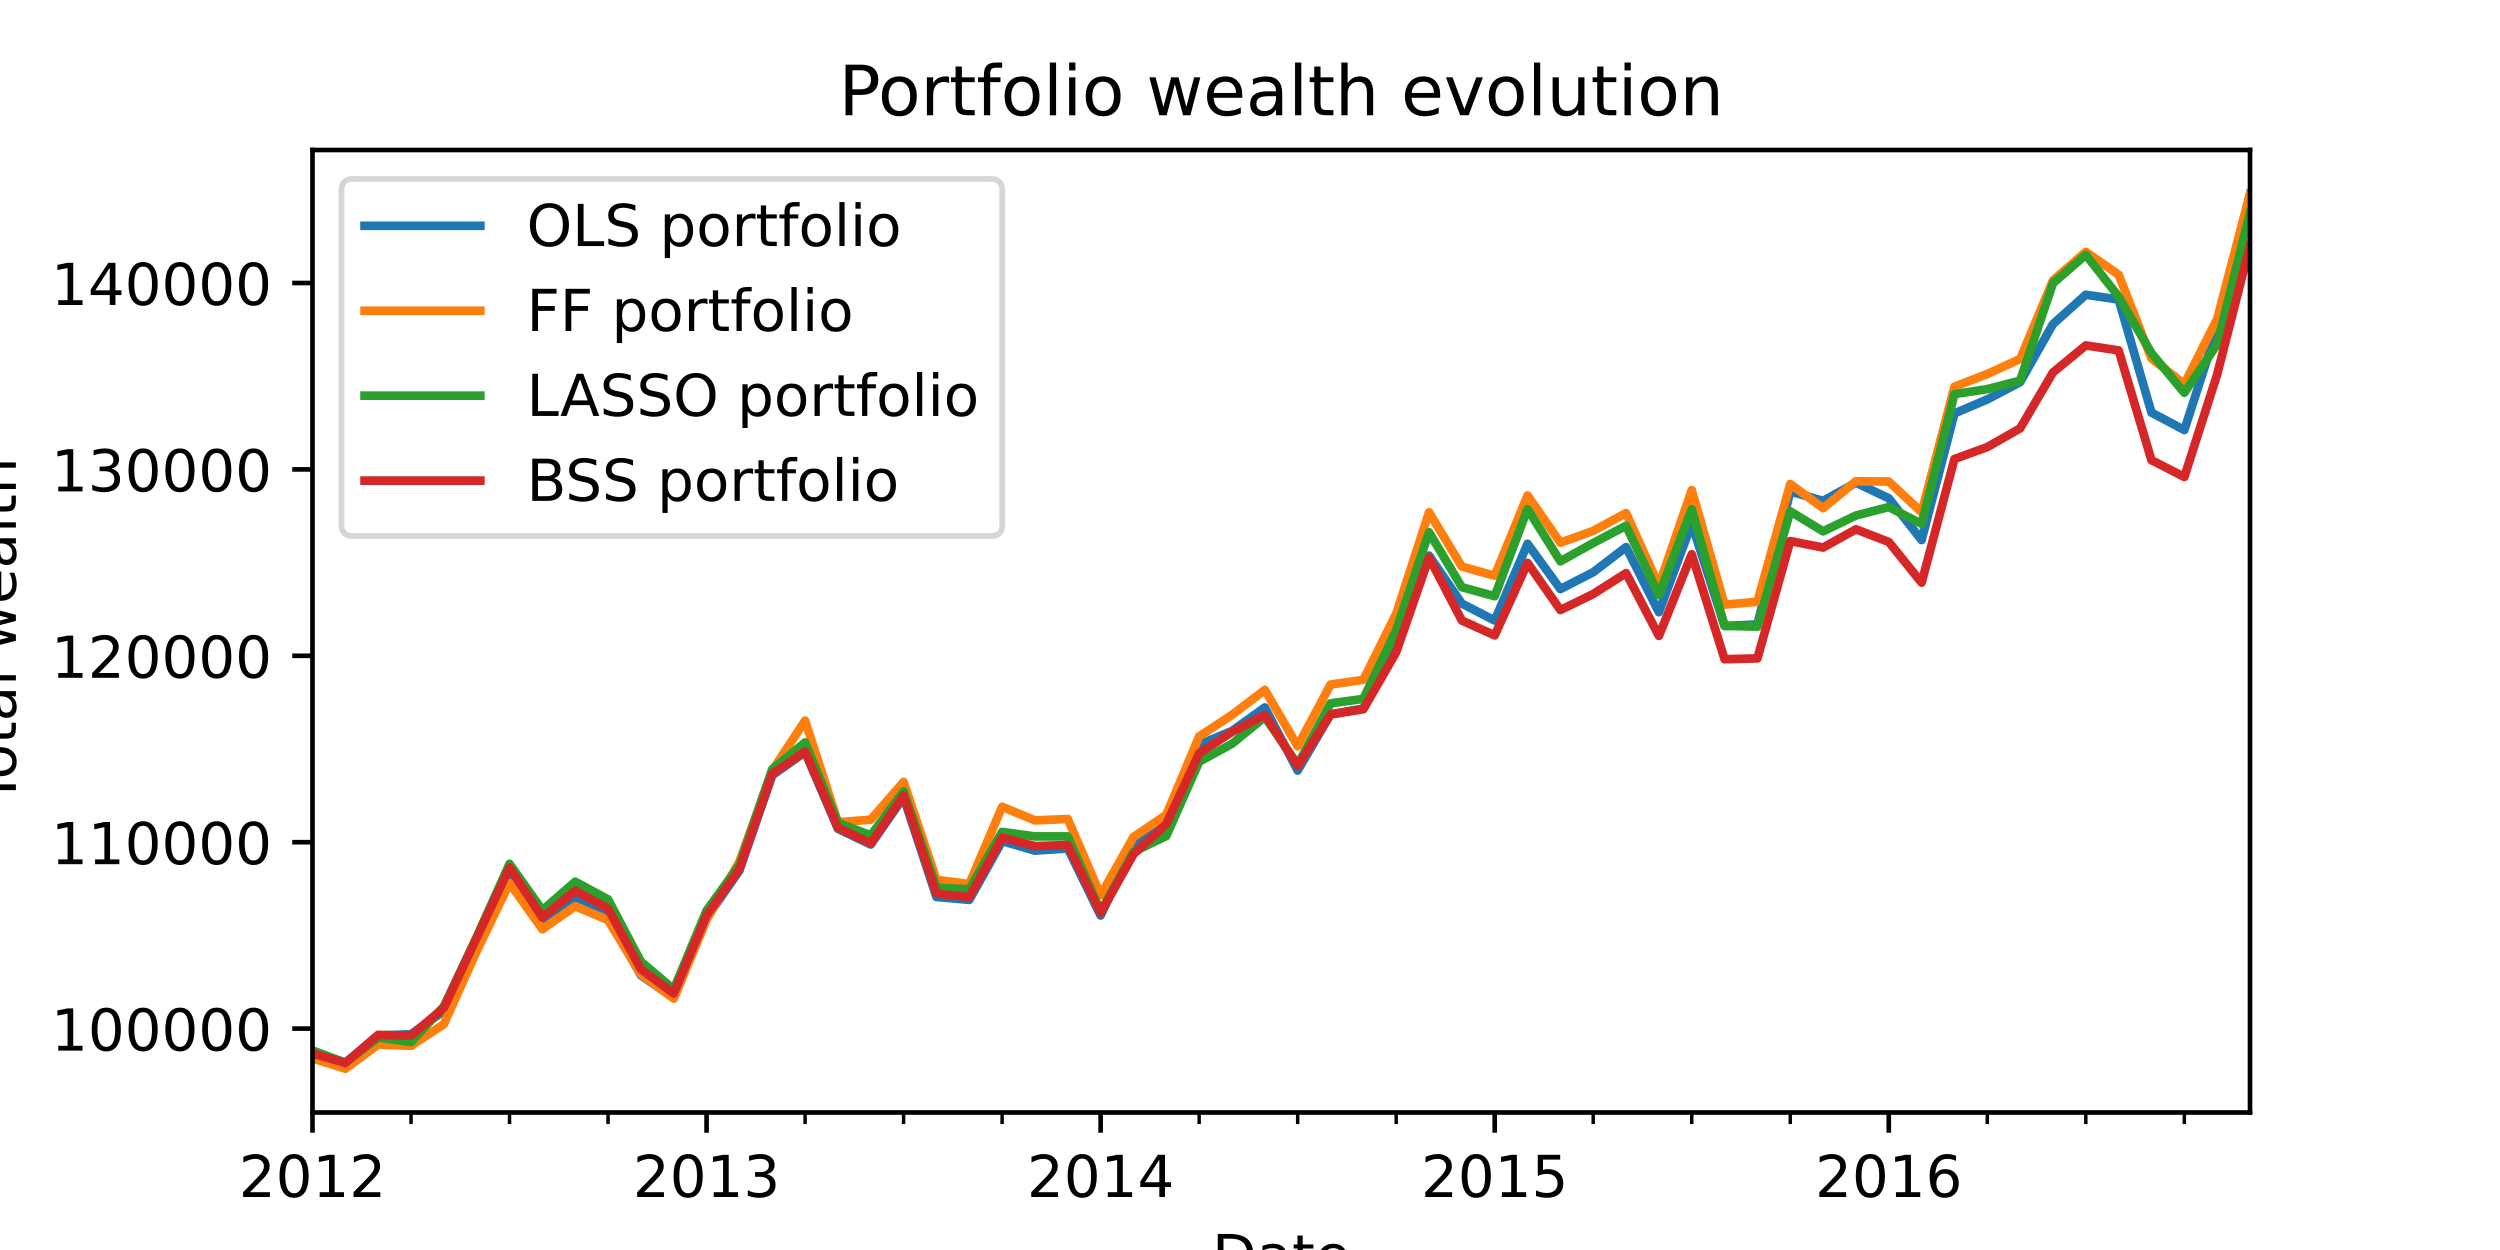
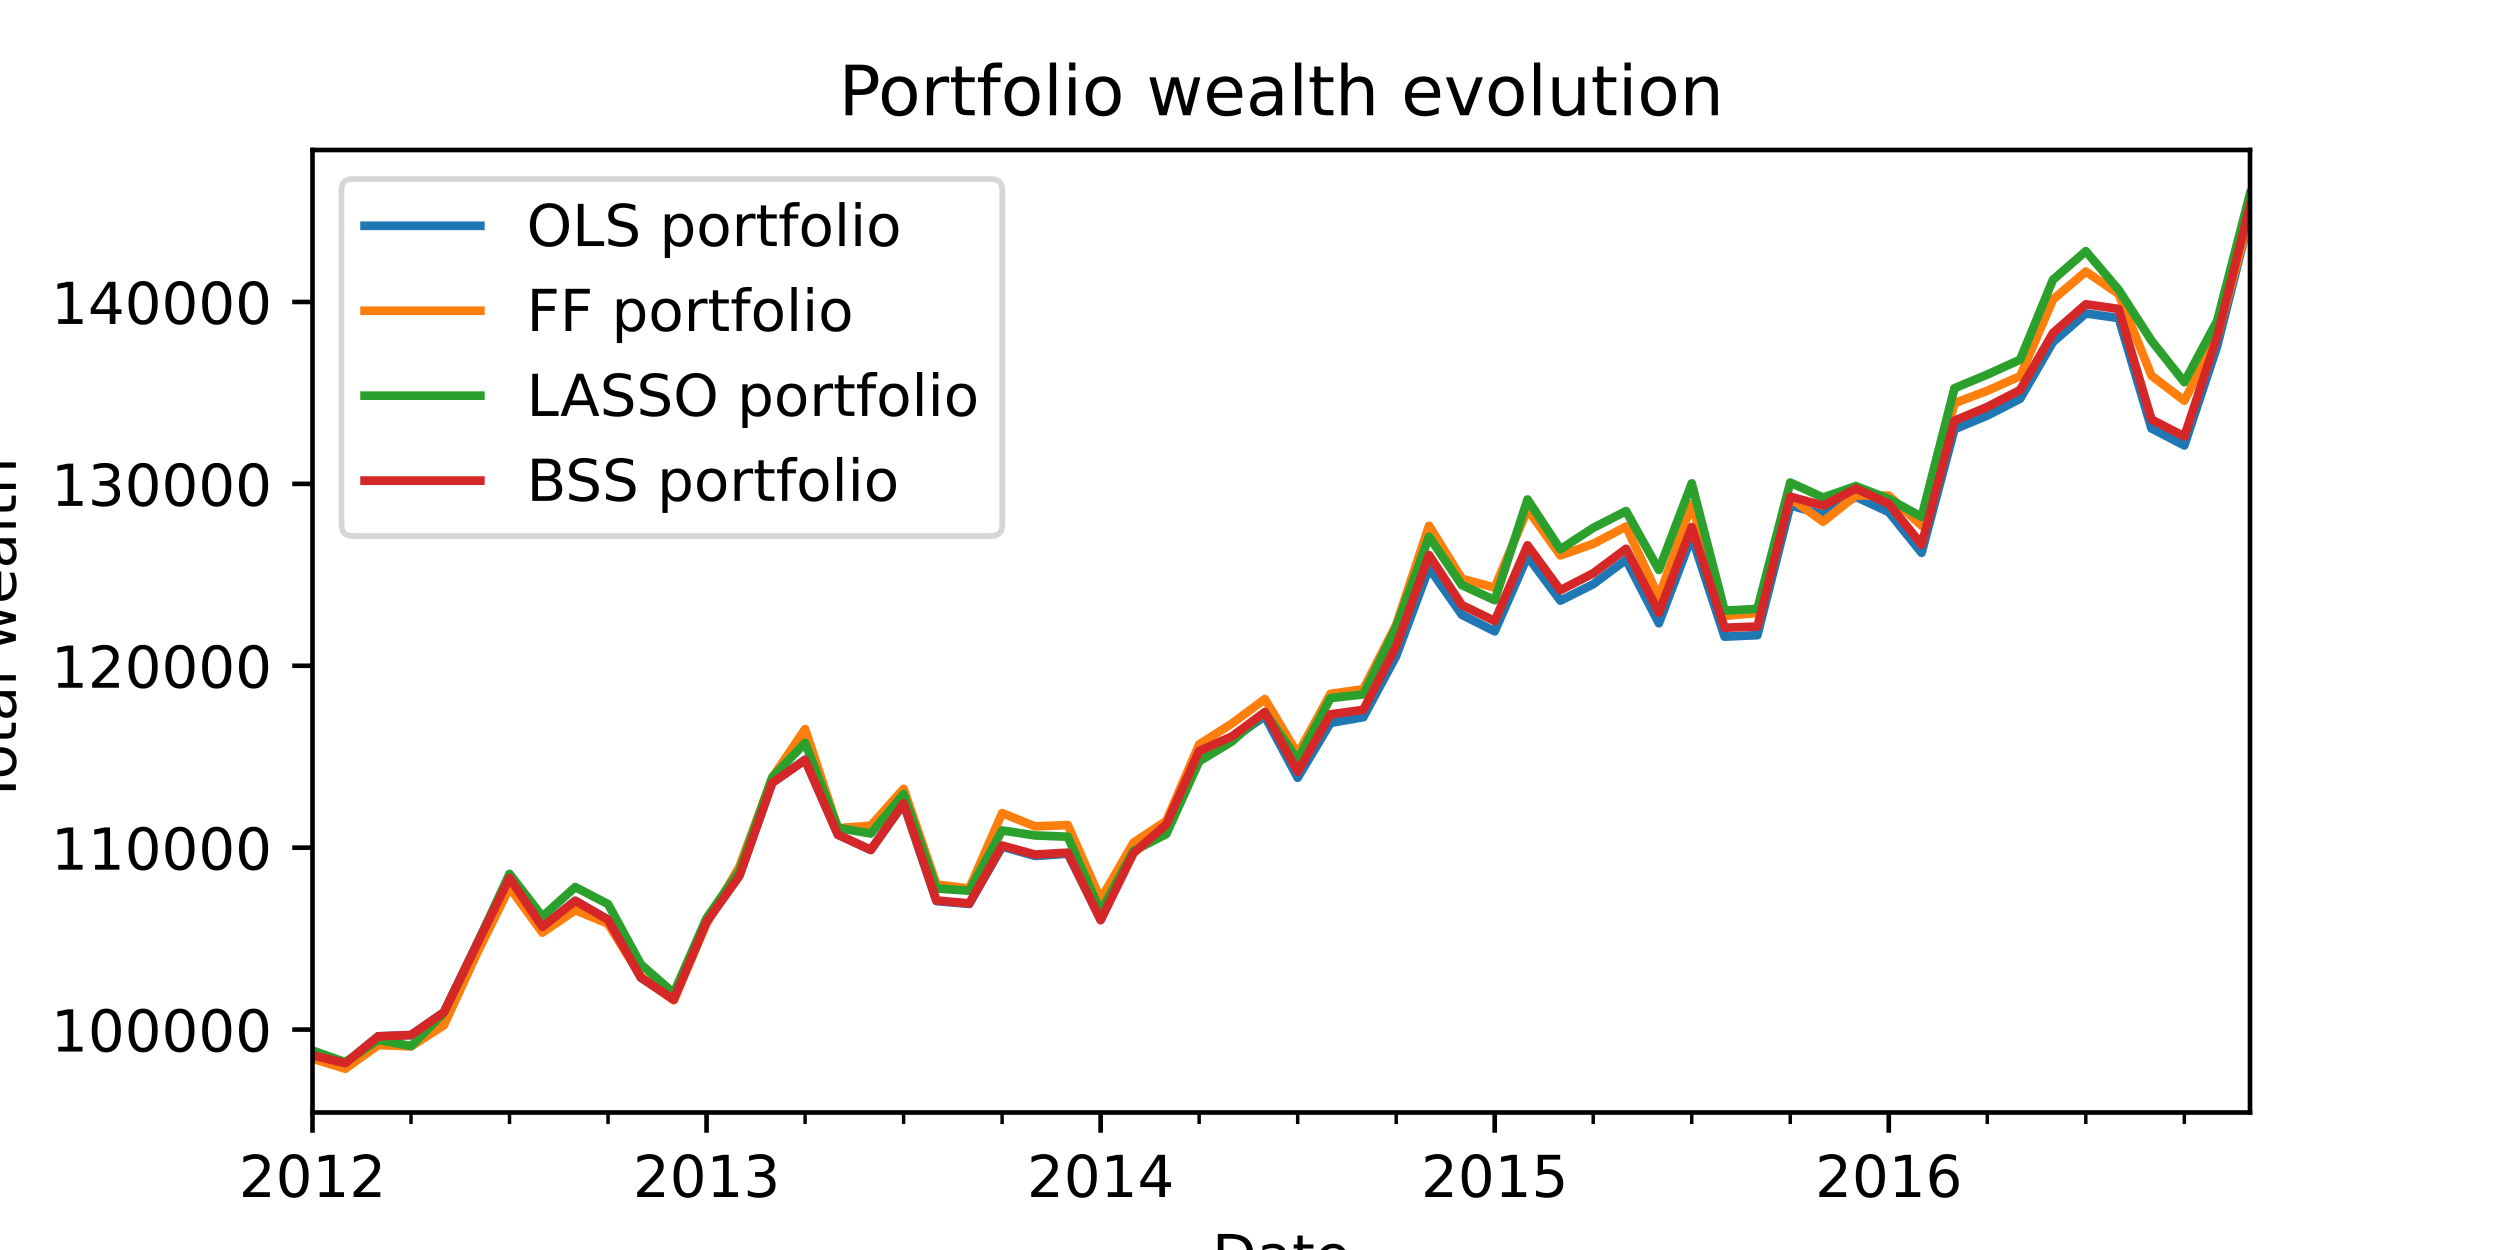
<svg xmlns="http://www.w3.org/2000/svg" xmlns:xlink="http://www.w3.org/1999/xlink" width="432pt" height="216pt" viewBox="0 0 432 216" version="1.1">
  <defs>
    <style type="text/css">*{stroke-linejoin: round; stroke-linecap: butt}</style>
  </defs>
  <g id="figure_1">
    <g id="patch_1">
      <path d="M 0 216  L 432 216  L 432 0  L 0 0  z " style="fill: #ffffff" />
    </g>
    <g id="axes_1">
      <g id="patch_2">
        <path d="M 54 192.24  L 388.8 192.24  L 388.8 25.92  L 54 25.92  z " style="fill: #ffffff" />
      </g>
      <g id="matplotlib.axis_1">
        <g id="xtick_1">
          <g id="line2d_1">
            <defs>
-               <path id="m2fee8dc867" d="M 0 0  L 0 3.5  " style="stroke: #000000; stroke-width: 0.8" />
-             </defs>
-             <g>
-               <use xlink:href="#m2fee8dc867" x="54" y="192.24" style="stroke: #000000; stroke-width: 0.8" />
+               <path id="m79c7b07b5d" d="M 0 0  L 0 3.5  " style="stroke: #000000; stroke-width: 0.8" />
+             </defs>
+             <g>
+               <use xlink:href="#m79c7b07b5d" x="54" y="192.24" style="stroke: #000000; stroke-width: 0.8" />
            </g>
          </g>
          <g id="text_1">
            <g transform="translate(41.275 206.8384) scale(0.1 -0.1)">
              <defs>
                <path id="DejaVuSans-32" d="M 1228 531  L 3431 531  L 3431 0  L 469 0  L 469 531  Q 828 903 1448 1529  Q 2069 2156 2228 2338  Q 2531 2678 2651 2914  Q 2772 3150 2772 3378  Q 2772 3750 2511 3984  Q 2250 4219 1831 4219  Q 1534 4219 1204 4116  Q 875 4013 500 3803  L 500 4441  Q 881 4594 1212 4672  Q 1544 4750 1819 4750  Q 2544 4750 2975 4387  Q 3406 4025 3406 3419  Q 3406 3131 3298 2873  Q 3191 2616 2906 2266  Q 2828 2175 2409 1742  Q 1991 1309 1228 531  z " transform="scale(0.015625)" />
                <path id="DejaVuSans-30" d="M 2034 4250  Q 1547 4250 1301 3770  Q 1056 3291 1056 2328  Q 1056 1369 1301 889  Q 1547 409 2034 409  Q 2525 409 2770 889  Q 3016 1369 3016 2328  Q 3016 3291 2770 3770  Q 2525 4250 2034 4250  z M 2034 4750  Q 2819 4750 3233 4129  Q 3647 3509 3647 2328  Q 3647 1150 3233 529  Q 2819 -91 2034 -91  Q 1250 -91 836 529  Q 422 1150 422 2328  Q 422 3509 836 4129  Q 1250 4750 2034 4750  z " transform="scale(0.015625)" />
                <path id="DejaVuSans-31" d="M 794 531  L 1825 531  L 1825 4091  L 703 3866  L 703 4441  L 1819 4666  L 2450 4666  L 2450 531  L 3481 531  L 3481 0  L 794 0  L 794 531  z " transform="scale(0.015625)" />
              </defs>
              <use xlink:href="#DejaVuSans-32" />
              <use xlink:href="#DejaVuSans-30" x="63.623" />
              <use xlink:href="#DejaVuSans-31" x="127.246" />
              <use xlink:href="#DejaVuSans-32" x="190.869" />
            </g>
          </g>
        </g>
        <g id="xtick_2">
          <g id="line2d_2">
            <g>
-               <use xlink:href="#m2fee8dc867" x="122.095" y="192.24" style="stroke: #000000; stroke-width: 0.8" />
+               <use xlink:href="#m79c7b07b5d" x="122.095" y="192.24" style="stroke: #000000; stroke-width: 0.8" />
            </g>
          </g>
          <g id="text_2">
            <g transform="translate(109.3699 206.8384) scale(0.1 -0.1)">
              <defs>
                <path id="DejaVuSans-33" d="M 2597 2516  Q 3050 2419 3304 2112  Q 3559 1806 3559 1356  Q 3559 666 3084 287  Q 2609 -91 1734 -91  Q 1441 -91 1130 -33  Q 819 25 488 141  L 488 750  Q 750 597 1062 519  Q 1375 441 1716 441  Q 2309 441 2620 675  Q 2931 909 2931 1356  Q 2931 1769 2642 2001  Q 2353 2234 1838 2234  L 1294 2234  L 1294 2753  L 1863 2753  Q 2328 2753 2575 2939  Q 2822 3125 2822 3475  Q 2822 3834 2567 4026  Q 2313 4219 1838 4219  Q 1578 4219 1281 4162  Q 984 4106 628 3988  L 628 4550  Q 988 4650 1302 4700  Q 1616 4750 1894 4750  Q 2613 4750 3031 4423  Q 3450 4097 3450 3541  Q 3450 3153 3228 2886  Q 3006 2619 2597 2516  z " transform="scale(0.015625)" />
              </defs>
              <use xlink:href="#DejaVuSans-32" />
              <use xlink:href="#DejaVuSans-30" x="63.623" />
              <use xlink:href="#DejaVuSans-31" x="127.246" />
              <use xlink:href="#DejaVuSans-33" x="190.869" />
            </g>
          </g>
        </g>
        <g id="xtick_3">
          <g id="line2d_3">
            <g>
-               <use xlink:href="#m2fee8dc867" x="190.19" y="192.24" style="stroke: #000000; stroke-width: 0.8" />
+               <use xlink:href="#m79c7b07b5d" x="190.19" y="192.24" style="stroke: #000000; stroke-width: 0.8" />
            </g>
          </g>
          <g id="text_3">
            <g transform="translate(177.4648 206.8384) scale(0.1 -0.1)">
              <defs>
                <path id="DejaVuSans-34" d="M 2419 4116  L 825 1625  L 2419 1625  L 2419 4116  z M 2253 4666  L 3047 4666  L 3047 1625  L 3713 1625  L 3713 1100  L 3047 1100  L 3047 0  L 2419 0  L 2419 1100  L 313 1100  L 313 1709  L 2253 4666  z " transform="scale(0.015625)" />
              </defs>
              <use xlink:href="#DejaVuSans-32" />
              <use xlink:href="#DejaVuSans-30" x="63.623" />
              <use xlink:href="#DejaVuSans-31" x="127.246" />
              <use xlink:href="#DejaVuSans-34" x="190.869" />
            </g>
          </g>
        </g>
        <g id="xtick_4">
          <g id="line2d_4">
            <g>
-               <use xlink:href="#m2fee8dc867" x="258.285" y="192.24" style="stroke: #000000; stroke-width: 0.8" />
+               <use xlink:href="#m79c7b07b5d" x="258.285" y="192.24" style="stroke: #000000; stroke-width: 0.8" />
            </g>
          </g>
          <g id="text_4">
            <g transform="translate(245.5597 206.8384) scale(0.1 -0.1)">
              <defs>
                <path id="DejaVuSans-35" d="M 691 4666  L 3169 4666  L 3169 4134  L 1269 4134  L 1269 2991  Q 1406 3038 1543 3061  Q 1681 3084 1819 3084  Q 2600 3084 3056 2656  Q 3513 2228 3513 1497  Q 3513 744 3044 326  Q 2575 -91 1722 -91  Q 1428 -91 1123 -41  Q 819 9 494 109  L 494 744  Q 775 591 1075 516  Q 1375 441 1709 441  Q 2250 441 2565 725  Q 2881 1009 2881 1497  Q 2881 1984 2565 2268  Q 2250 2553 1709 2553  Q 1456 2553 1204 2497  Q 953 2441 691 2322  L 691 4666  z " transform="scale(0.015625)" />
              </defs>
              <use xlink:href="#DejaVuSans-32" />
              <use xlink:href="#DejaVuSans-30" x="63.623" />
              <use xlink:href="#DejaVuSans-31" x="127.246" />
              <use xlink:href="#DejaVuSans-35" x="190.869" />
            </g>
          </g>
        </g>
        <g id="xtick_5">
          <g id="line2d_5">
            <g>
-               <use xlink:href="#m2fee8dc867" x="326.38" y="192.24" style="stroke: #000000; stroke-width: 0.8" />
+               <use xlink:href="#m79c7b07b5d" x="326.38" y="192.24" style="stroke: #000000; stroke-width: 0.8" />
            </g>
          </g>
          <g id="text_5">
            <g transform="translate(313.6547 206.8384) scale(0.1 -0.1)">
              <defs>
                <path id="DejaVuSans-36" d="M 2113 2584  Q 1688 2584 1439 2293  Q 1191 2003 1191 1497  Q 1191 994 1439 701  Q 1688 409 2113 409  Q 2538 409 2786 701  Q 3034 994 3034 1497  Q 3034 2003 2786 2293  Q 2538 2584 2113 2584  z M 3366 4563  L 3366 3988  Q 3128 4100 2886 4159  Q 2644 4219 2406 4219  Q 1781 4219 1451 3797  Q 1122 3375 1075 2522  Q 1259 2794 1537 2939  Q 1816 3084 2150 3084  Q 2853 3084 3261 2657  Q 3669 2231 3669 1497  Q 3669 778 3244 343  Q 2819 -91 2113 -91  Q 1303 -91 875 529  Q 447 1150 447 2328  Q 447 3434 972 4092  Q 1497 4750 2381 4750  Q 2619 4750 2861 4703  Q 3103 4656 3366 4563  z " transform="scale(0.015625)" />
              </defs>
              <use xlink:href="#DejaVuSans-32" />
              <use xlink:href="#DejaVuSans-30" x="63.623" />
              <use xlink:href="#DejaVuSans-31" x="127.246" />
              <use xlink:href="#DejaVuSans-36" x="190.869" />
            </g>
          </g>
        </g>
        <g id="xtick_6">
          <g id="line2d_6">
            <defs>
-               <path id="mc18d389123" d="M 0 0  L 0 2  " style="stroke: #000000; stroke-width: 0.6" />
-             </defs>
-             <g>
-               <use xlink:href="#mc18d389123" x="71.024" y="192.24" style="stroke: #000000; stroke-width: 0.6" />
+               <path id="m4b918a0003" d="M 0 0  L 0 2  " style="stroke: #000000; stroke-width: 0.6" />
+             </defs>
+             <g>
+               <use xlink:href="#m4b918a0003" x="71.024" y="192.24" style="stroke: #000000; stroke-width: 0.6" />
            </g>
          </g>
        </g>
        <g id="xtick_7">
          <g id="line2d_7">
            <g>
-               <use xlink:href="#mc18d389123" x="88.047" y="192.24" style="stroke: #000000; stroke-width: 0.6" />
+               <use xlink:href="#m4b918a0003" x="88.047" y="192.24" style="stroke: #000000; stroke-width: 0.6" />
            </g>
          </g>
        </g>
        <g id="xtick_8">
          <g id="line2d_8">
            <g>
-               <use xlink:href="#mc18d389123" x="105.071" y="192.24" style="stroke: #000000; stroke-width: 0.6" />
+               <use xlink:href="#m4b918a0003" x="105.071" y="192.24" style="stroke: #000000; stroke-width: 0.6" />
            </g>
          </g>
        </g>
        <g id="xtick_9">
          <g id="line2d_9">
            <g>
-               <use xlink:href="#mc18d389123" x="139.119" y="192.24" style="stroke: #000000; stroke-width: 0.6" />
+               <use xlink:href="#m4b918a0003" x="139.119" y="192.24" style="stroke: #000000; stroke-width: 0.6" />
            </g>
          </g>
        </g>
        <g id="xtick_10">
          <g id="line2d_10">
            <g>
-               <use xlink:href="#mc18d389123" x="156.142" y="192.24" style="stroke: #000000; stroke-width: 0.6" />
+               <use xlink:href="#m4b918a0003" x="156.142" y="192.24" style="stroke: #000000; stroke-width: 0.6" />
            </g>
          </g>
        </g>
        <g id="xtick_11">
          <g id="line2d_11">
            <g>
-               <use xlink:href="#mc18d389123" x="173.166" y="192.24" style="stroke: #000000; stroke-width: 0.6" />
+               <use xlink:href="#m4b918a0003" x="173.166" y="192.24" style="stroke: #000000; stroke-width: 0.6" />
            </g>
          </g>
        </g>
        <g id="xtick_12">
          <g id="line2d_12">
            <g>
-               <use xlink:href="#mc18d389123" x="207.214" y="192.24" style="stroke: #000000; stroke-width: 0.6" />
+               <use xlink:href="#m4b918a0003" x="207.214" y="192.24" style="stroke: #000000; stroke-width: 0.6" />
            </g>
          </g>
        </g>
        <g id="xtick_13">
          <g id="line2d_13">
            <g>
-               <use xlink:href="#mc18d389123" x="224.237" y="192.24" style="stroke: #000000; stroke-width: 0.6" />
+               <use xlink:href="#m4b918a0003" x="224.237" y="192.24" style="stroke: #000000; stroke-width: 0.6" />
            </g>
          </g>
        </g>
        <g id="xtick_14">
          <g id="line2d_14">
            <g>
-               <use xlink:href="#mc18d389123" x="241.261" y="192.24" style="stroke: #000000; stroke-width: 0.6" />
+               <use xlink:href="#m4b918a0003" x="241.261" y="192.24" style="stroke: #000000; stroke-width: 0.6" />
            </g>
          </g>
        </g>
        <g id="xtick_15">
          <g id="line2d_15">
            <g>
-               <use xlink:href="#mc18d389123" x="275.308" y="192.24" style="stroke: #000000; stroke-width: 0.6" />
+               <use xlink:href="#m4b918a0003" x="275.308" y="192.24" style="stroke: #000000; stroke-width: 0.6" />
            </g>
          </g>
        </g>
        <g id="xtick_16">
          <g id="line2d_16">
            <g>
-               <use xlink:href="#mc18d389123" x="292.332" y="192.24" style="stroke: #000000; stroke-width: 0.6" />
+               <use xlink:href="#m4b918a0003" x="292.332" y="192.24" style="stroke: #000000; stroke-width: 0.6" />
            </g>
          </g>
        </g>
        <g id="xtick_17">
          <g id="line2d_17">
            <g>
-               <use xlink:href="#mc18d389123" x="309.356" y="192.24" style="stroke: #000000; stroke-width: 0.6" />
+               <use xlink:href="#m4b918a0003" x="309.356" y="192.24" style="stroke: #000000; stroke-width: 0.6" />
            </g>
          </g>
        </g>
        <g id="xtick_18">
          <g id="line2d_18">
            <g>
-               <use xlink:href="#mc18d389123" x="343.403" y="192.24" style="stroke: #000000; stroke-width: 0.6" />
+               <use xlink:href="#m4b918a0003" x="343.403" y="192.24" style="stroke: #000000; stroke-width: 0.6" />
            </g>
          </g>
        </g>
        <g id="xtick_19">
          <g id="line2d_19">
            <g>
-               <use xlink:href="#mc18d389123" x="360.427" y="192.24" style="stroke: #000000; stroke-width: 0.6" />
+               <use xlink:href="#m4b918a0003" x="360.427" y="192.24" style="stroke: #000000; stroke-width: 0.6" />
            </g>
          </g>
        </g>
        <g id="xtick_20">
          <g id="line2d_20">
            <g>
-               <use xlink:href="#mc18d389123" x="377.451" y="192.24" style="stroke: #000000; stroke-width: 0.6" />
+               <use xlink:href="#m4b918a0003" x="377.451" y="192.24" style="stroke: #000000; stroke-width: 0.6" />
            </g>
          </g>
        </g>
        <g id="text_6">
          <g transform="translate(209.4492 220.5166) scale(0.1 -0.1)">
            <defs>
              <path id="DejaVuSans-44" d="M 1259 4147  L 1259 519  L 2022 519  Q 2988 519 3436 956  Q 3884 1394 3884 2338  Q 3884 3275 3436 3711  Q 2988 4147 2022 4147  L 1259 4147  z M 628 4666  L 1925 4666  Q 3281 4666 3915 4102  Q 4550 3538 4550 2338  Q 4550 1131 3912 565  Q 3275 0 1925 0  L 628 0  L 628 4666  z " transform="scale(0.015625)" />
              <path id="DejaVuSans-61" d="M 2194 1759  Q 1497 1759 1228 1600  Q 959 1441 959 1056  Q 959 750 1161 570  Q 1363 391 1709 391  Q 2188 391 2477 730  Q 2766 1069 2766 1631  L 2766 1759  L 2194 1759  z M 3341 1997  L 3341 0  L 2766 0  L 2766 531  Q 2569 213 2275 61  Q 1981 -91 1556 -91  Q 1019 -91 701 211  Q 384 513 384 1019  Q 384 1609 779 1909  Q 1175 2209 1959 2209  L 2766 2209  L 2766 2266  Q 2766 2663 2505 2880  Q 2244 3097 1772 3097  Q 1472 3097 1187 3025  Q 903 2953 641 2809  L 641 3341  Q 956 3463 1253 3523  Q 1550 3584 1831 3584  Q 2591 3584 2966 3190  Q 3341 2797 3341 1997  z " transform="scale(0.015625)" />
              <path id="DejaVuSans-74" d="M 1172 4494  L 1172 3500  L 2356 3500  L 2356 3053  L 1172 3053  L 1172 1153  Q 1172 725 1289 603  Q 1406 481 1766 481  L 2356 481  L 2356 0  L 1766 0  Q 1100 0 847 248  Q 594 497 594 1153  L 594 3053  L 172 3053  L 172 3500  L 594 3500  L 594 4494  L 1172 4494  z " transform="scale(0.015625)" />
              <path id="DejaVuSans-65" d="M 3597 1894  L 3597 1613  L 953 1613  Q 991 1019 1311 708  Q 1631 397 2203 397  Q 2534 397 2845 478  Q 3156 559 3463 722  L 3463 178  Q 3153 47 2828 -22  Q 2503 -91 2169 -91  Q 1331 -91 842 396  Q 353 884 353 1716  Q 353 2575 817 3079  Q 1281 3584 2069 3584  Q 2775 3584 3186 3129  Q 3597 2675 3597 1894  z M 3022 2063  Q 3016 2534 2758 2815  Q 2500 3097 2075 3097  Q 1594 3097 1305 2825  Q 1016 2553 972 2059  L 3022 2063  z " transform="scale(0.015625)" />
            </defs>
            <use xlink:href="#DejaVuSans-44" />
            <use xlink:href="#DejaVuSans-61" x="77.002" />
            <use xlink:href="#DejaVuSans-74" x="138.281" />
            <use xlink:href="#DejaVuSans-65" x="177.49" />
          </g>
        </g>
      </g>
      <g id="matplotlib.axis_2">
        <g id="ytick_1">
          <g id="line2d_21">
            <defs>
-               <path id="mbfd43942fb" d="M 0 0  L -3.5 0  " style="stroke: #000000; stroke-width: 0.8" />
-             </defs>
-             <g>
-               <use xlink:href="#mbfd43942fb" x="54" y="177.741" style="stroke: #000000; stroke-width: 0.8" />
+               <path id="mebe500f9ee" d="M 0 0  L -3.5 0  " style="stroke: #000000; stroke-width: 0.8" />
+             </defs>
+             <g>
+               <use xlink:href="#mebe500f9ee" x="54" y="177.909" style="stroke: #000000; stroke-width: 0.8" />
            </g>
          </g>
          <g id="text_7">
-             <g transform="translate(8.825 181.5406) scale(0.1 -0.1)">
+             <g transform="translate(8.825 181.7081) scale(0.1 -0.1)">
              <use xlink:href="#DejaVuSans-31" />
              <use xlink:href="#DejaVuSans-30" x="63.623" />
              <use xlink:href="#DejaVuSans-30" x="127.246" />
              <use xlink:href="#DejaVuSans-30" x="190.869" />
              <use xlink:href="#DejaVuSans-30" x="254.492" />
              <use xlink:href="#DejaVuSans-30" x="318.115" />
            </g>
          </g>
        </g>
        <g id="ytick_2">
          <g id="line2d_22">
            <g>
-               <use xlink:href="#mbfd43942fb" x="54" y="145.532" style="stroke: #000000; stroke-width: 0.8" />
+               <use xlink:href="#mebe500f9ee" x="54" y="146.477" style="stroke: #000000; stroke-width: 0.8" />
            </g>
          </g>
          <g id="text_8">
-             <g transform="translate(8.825 149.3313) scale(0.1 -0.1)">
+             <g transform="translate(8.825 150.2764) scale(0.1 -0.1)">
              <use xlink:href="#DejaVuSans-31" />
              <use xlink:href="#DejaVuSans-31" x="63.623" />
              <use xlink:href="#DejaVuSans-30" x="127.246" />
              <use xlink:href="#DejaVuSans-30" x="190.869" />
              <use xlink:href="#DejaVuSans-30" x="254.492" />
              <use xlink:href="#DejaVuSans-30" x="318.115" />
            </g>
          </g>
        </g>
        <g id="ytick_3">
          <g id="line2d_23">
            <g>
-               <use xlink:href="#mbfd43942fb" x="54" y="113.323" style="stroke: #000000; stroke-width: 0.8" />
+               <use xlink:href="#mebe500f9ee" x="54" y="115.046" style="stroke: #000000; stroke-width: 0.8" />
            </g>
          </g>
          <g id="text_9">
-             <g transform="translate(8.825 117.1219) scale(0.1 -0.1)">
+             <g transform="translate(8.825 118.8447) scale(0.1 -0.1)">
              <use xlink:href="#DejaVuSans-31" />
              <use xlink:href="#DejaVuSans-32" x="63.623" />
              <use xlink:href="#DejaVuSans-30" x="127.246" />
              <use xlink:href="#DejaVuSans-30" x="190.869" />
              <use xlink:href="#DejaVuSans-30" x="254.492" />
              <use xlink:href="#DejaVuSans-30" x="318.115" />
            </g>
          </g>
        </g>
        <g id="ytick_4">
          <g id="line2d_24">
            <g>
-               <use xlink:href="#mbfd43942fb" x="54" y="81.113" style="stroke: #000000; stroke-width: 0.8" />
+               <use xlink:href="#mebe500f9ee" x="54" y="83.614" style="stroke: #000000; stroke-width: 0.8" />
            </g>
          </g>
          <g id="text_10">
-             <g transform="translate(8.825 84.91264) scale(0.1 -0.1)">
+             <g transform="translate(8.825 87.41306) scale(0.1 -0.1)">
              <use xlink:href="#DejaVuSans-31" />
              <use xlink:href="#DejaVuSans-33" x="63.623" />
              <use xlink:href="#DejaVuSans-30" x="127.246" />
              <use xlink:href="#DejaVuSans-30" x="190.869" />
              <use xlink:href="#DejaVuSans-30" x="254.492" />
              <use xlink:href="#DejaVuSans-30" x="318.115" />
            </g>
          </g>
        </g>
        <g id="ytick_5">
          <g id="line2d_25">
            <g>
-               <use xlink:href="#mbfd43942fb" x="54" y="48.904" style="stroke: #000000; stroke-width: 0.8" />
+               <use xlink:href="#mebe500f9ee" x="54" y="52.182" style="stroke: #000000; stroke-width: 0.8" />
            </g>
          </g>
          <g id="text_11">
-             <g transform="translate(8.825 52.70334) scale(0.1 -0.1)">
+             <g transform="translate(8.825 55.98138) scale(0.1 -0.1)">
              <use xlink:href="#DejaVuSans-31" />
              <use xlink:href="#DejaVuSans-34" x="63.623" />
              <use xlink:href="#DejaVuSans-30" x="127.246" />
              <use xlink:href="#DejaVuSans-30" x="190.869" />
              <use xlink:href="#DejaVuSans-30" x="254.492" />
              <use xlink:href="#DejaVuSans-30" x="318.115" />
            </g>
          </g>
        </g>
        <g id="text_12">
          <g transform="translate(2.745312 139.0933) rotate(-90) scale(0.1 -0.1)">
            <defs>
              <path id="DejaVuSans-54" d="M -19 4666  L 3928 4666  L 3928 4134  L 2272 4134  L 2272 0  L 1638 0  L 1638 4134  L -19 4134  L -19 4666  z " transform="scale(0.015625)" />
              <path id="DejaVuSans-6f" d="M 1959 3097  Q 1497 3097 1228 2736  Q 959 2375 959 1747  Q 959 1119 1226 758  Q 1494 397 1959 397  Q 2419 397 2687 759  Q 2956 1122 2956 1747  Q 2956 2369 2687 2733  Q 2419 3097 1959 3097  z M 1959 3584  Q 2709 3584 3137 3096  Q 3566 2609 3566 1747  Q 3566 888 3137 398  Q 2709 -91 1959 -91  Q 1206 -91 779 398  Q 353 888 353 1747  Q 353 2609 779 3096  Q 1206 3584 1959 3584  z " transform="scale(0.015625)" />
              <path id="DejaVuSans-6c" d="M 603 4863  L 1178 4863  L 1178 0  L 603 0  L 603 4863  z " transform="scale(0.015625)" />
              <path id="DejaVuSans-20" transform="scale(0.015625)" />
              <path id="DejaVuSans-77" d="M 269 3500  L 844 3500  L 1563 769  L 2278 3500  L 2956 3500  L 3675 769  L 4391 3500  L 4966 3500  L 4050 0  L 3372 0  L 2619 2869  L 1863 0  L 1184 0  L 269 3500  z " transform="scale(0.015625)" />
              <path id="DejaVuSans-68" d="M 3513 2113  L 3513 0  L 2938 0  L 2938 2094  Q 2938 2591 2744 2837  Q 2550 3084 2163 3084  Q 1697 3084 1428 2787  Q 1159 2491 1159 1978  L 1159 0  L 581 0  L 581 4863  L 1159 4863  L 1159 2956  Q 1366 3272 1645 3428  Q 1925 3584 2291 3584  Q 2894 3584 3203 3211  Q 3513 2838 3513 2113  z " transform="scale(0.015625)" />
            </defs>
            <use xlink:href="#DejaVuSans-54" />
            <use xlink:href="#DejaVuSans-6f" x="44.084" />
            <use xlink:href="#DejaVuSans-74" x="105.266" />
            <use xlink:href="#DejaVuSans-61" x="144.475" />
            <use xlink:href="#DejaVuSans-6c" x="205.754" />
            <use xlink:href="#DejaVuSans-20" x="233.537" />
            <use xlink:href="#DejaVuSans-77" x="265.324" />
            <use xlink:href="#DejaVuSans-65" x="347.111" />
            <use xlink:href="#DejaVuSans-61" x="408.635" />
            <use xlink:href="#DejaVuSans-6c" x="469.914" />
            <use xlink:href="#DejaVuSans-74" x="497.697" />
            <use xlink:href="#DejaVuSans-68" x="536.906" />
          </g>
        </g>
      </g>
      <g id="line2d_26">
-         <path d="M 54 182.32  L 59.675 183.698  L 65.349 178.942  L 71.024 178.713  L 76.698 174.685  L 82.373 162.719  L 88.047 150.883  L 93.722 159.558  L 99.397 154.943  L 105.071 158.296  L 110.746 168.533  L 116.42 172.435  L 122.095 158.601  L 127.769 150.436  L 133.444 133.977  L 139.119 129.961  L 144.793 143.221  L 150.468 145.935  L 156.142 137.758  L 161.817 154.991  L 167.492 155.5  L 173.166 145.34  L 178.841 146.994  L 184.515 146.603  L 190.19 158.204  L 195.864 146.105  L 201.539 141.099  L 207.214 128.676  L 212.888 126.302  L 218.563 122.247  L 224.237 133.155  L 229.912 123.442  L 235.586 122.427  L 241.261 111.596  L 246.936 96.012  L 252.61 104.302  L 258.285 107.223  L 263.959 93.966  L 269.634 101.789  L 275.308 98.875  L 280.983 94.542  L 286.658 105.793  L 292.332 90.464  L 298.007 108.168  L 303.681 107.904  L 309.356 84.923  L 315.031 86.558  L 320.705 83.412  L 326.38 86.107  L 332.054 93.317  L 337.729 71.438  L 343.403 69.016  L 349.078 66.033  L 354.753 56.001  L 360.427 50.933  L 366.102 51.76  L 371.776 71.298  L 377.451 74.309  L 383.125 56.725  L 388.8 33.598  " clip-path="url(#p1ee752a2b2)" style="fill: none; stroke: #1f77b4; stroke-width: 1.5; stroke-linecap: square" />
+         <path d="M 54 182.377  L 59.675 183.722  L 65.349 179.08  L 71.024 178.857  L 76.698 174.926  L 82.373 163.249  L 88.047 151.699  L 93.722 160.165  L 99.397 155.661  L 105.071 158.933  L 110.746 168.923  L 116.42 172.73  L 122.095 159.231  L 127.769 151.263  L 133.444 135.201  L 139.119 131.282  L 144.793 144.222  L 150.468 146.87  L 156.142 138.891  L 161.817 155.708  L 167.492 156.204  L 173.166 146.29  L 178.841 147.904  L 184.515 147.522  L 190.19 158.843  L 195.864 147.036  L 201.539 142.151  L 207.214 130.028  L 212.888 127.711  L 218.563 123.754  L 224.237 134.399  L 229.912 124.921  L 235.586 123.93  L 241.261 113.361  L 246.936 98.152  L 252.61 106.243  L 258.285 109.093  L 263.959 96.156  L 269.634 103.791  L 275.308 100.946  L 280.983 96.718  L 286.658 107.697  L 292.332 92.738  L 298.007 110.015  L 303.681 109.757  L 309.356 87.332  L 315.031 88.927  L 320.705 85.857  L 326.38 88.487  L 332.054 95.523  L 337.729 74.172  L 343.403 71.808  L 349.078 68.897  L 354.753 59.108  L 360.427 54.162  L 366.102 54.969  L 371.776 74.035  L 377.451 76.973  L 383.125 59.814  L 388.8 37.246  " clip-path="url(#p0e7ed47bf7)" style="fill: none; stroke: #1f77b4; stroke-width: 1.5; stroke-linecap: square" />
      </g>
      <g id="line2d_27">
-         <path d="M 54 182.882  L 59.675 184.68  L 65.349 180.488  L 71.024 180.716  L 76.698 176.988  L 82.373 164.355  L 88.047 152.599  L 93.722 160.569  L 99.397 156.599  L 105.071 159.001  L 110.746 168.369  L 116.42 172.562  L 122.095 158.942  L 127.769 148.897  L 133.444 133.15  L 139.119 124.533  L 144.793 142.081  L 150.468 141.636  L 156.142 135.117  L 161.817 152.052  L 167.492 152.753  L 173.166 139.414  L 178.841 141.763  L 184.515 141.525  L 190.19 154.693  L 195.864 144.639  L 201.539 140.795  L 207.214 127.247  L 212.888 123.533  L 218.563 119.212  L 224.237 128.944  L 229.912 118.292  L 235.586 117.468  L 241.261 106.058  L 246.936 88.53  L 252.61 97.915  L 258.285 99.483  L 263.959 85.622  L 269.634 93.782  L 275.308 91.726  L 280.983 88.665  L 286.658 101.204  L 292.332 84.696  L 298.007 104.486  L 303.681 103.977  L 309.356 83.633  L 315.031 87.808  L 320.705 83.156  L 326.38 83.208  L 332.054 88.505  L 337.729 66.826  L 343.403 64.62  L 349.078 62.036  L 354.753 48.465  L 360.427 43.52  L 366.102 47.477  L 371.776 61.953  L 377.451 66.379  L 383.125 55.11  L 388.8 33.48  " clip-path="url(#p1ee752a2b2)" style="fill: none; stroke: #ff7f0e; stroke-width: 1.5; stroke-linecap: square" />
+         <path d="M 54 182.926  L 59.675 184.68  L 65.349 180.589  L 71.024 180.812  L 76.698 177.174  L 82.373 164.846  L 88.047 153.374  L 93.722 161.151  L 99.397 157.277  L 105.071 159.621  L 110.746 168.763  L 116.42 172.854  L 122.095 159.563  L 127.769 149.761  L 133.444 134.394  L 139.119 125.985  L 144.793 143.11  L 150.468 142.675  L 156.142 136.313  L 161.817 152.84  L 167.492 153.524  L 173.166 140.507  L 178.841 142.799  L 184.515 142.567  L 190.19 155.417  L 195.864 145.606  L 201.539 141.855  L 207.214 128.633  L 212.888 125.009  L 218.563 120.793  L 224.237 130.29  L 229.912 119.894  L 235.586 119.091  L 241.261 107.956  L 246.936 90.852  L 252.61 100.01  L 258.285 101.54  L 263.959 88.014  L 269.634 95.976  L 275.308 93.97  L 280.983 90.983  L 286.658 103.219  L 292.332 87.11  L 298.007 106.423  L 303.681 105.926  L 309.356 86.073  L 315.031 90.147  L 320.705 85.607  L 326.38 85.658  L 332.054 90.827  L 337.729 69.671  L 343.403 67.519  L 349.078 64.997  L 354.753 51.754  L 360.427 46.928  L 366.102 50.789  L 371.776 64.916  L 377.451 69.235  L 383.125 58.238  L 388.8 37.13  " clip-path="url(#p0e7ed47bf7)" style="fill: none; stroke: #ff7f0e; stroke-width: 1.5; stroke-linecap: square" />
      </g>
      <g id="line2d_28">
-         <path d="M 54 181.524  L 59.675 183.636  L 65.349 179.27  L 71.024 180.067  L 76.698 173.921  L 82.373 161.904  L 88.047 149.277  L 93.722 157.291  L 99.397 152.361  L 105.071 155.416  L 110.746 166.162  L 116.42 170.956  L 122.095 157.36  L 127.769 149.489  L 133.444 132.91  L 139.119 128.296  L 144.793 142.171  L 150.468 144.357  L 156.142 136.742  L 161.817 153.367  L 167.492 153.691  L 173.166 143.747  L 178.841 144.535  L 184.515 144.529  L 190.19 157.55  L 195.864 147.201  L 201.539 144.463  L 207.214 131.631  L 212.888 128.529  L 218.563 123.877  L 224.237 132.152  L 229.912 121.542  L 235.586 120.761  L 241.261 108.911  L 246.936 91.975  L 252.61 101.469  L 258.285 103.022  L 263.959 87.961  L 269.634 96.998  L 275.308 93.827  L 280.983 90.855  L 286.658 102.836  L 292.332 87.973  L 298.007 108.156  L 303.681 108.282  L 309.356 88.361  L 315.031 91.814  L 320.705 89.077  L 326.38 87.621  L 332.054 90.533  L 337.729 68.104  L 343.403 67.238  L 349.078 65.767  L 354.753 48.947  L 360.427 44.033  L 366.102 51.262  L 371.776 61.026  L 377.451 67.877  L 383.125 59.487  L 388.8 36.748  " clip-path="url(#p1ee752a2b2)" style="fill: none; stroke: #2ca02c; stroke-width: 1.5; stroke-linecap: square" />
+         <path d="M 54 181.542  L 59.675 183.544  L 65.349 179.681  L 71.024 180.763  L 76.698 175.018  L 82.373 163.219  L 88.047 150.999  L 93.722 158.386  L 99.397 153.285  L 105.071 156.227  L 110.746 166.642  L 116.42 171.619  L 122.095 158.654  L 127.769 150.501  L 133.444 134.326  L 139.119 128.366  L 144.793 143.059  L 150.468 144.034  L 156.142 137.226  L 161.817 153.524  L 167.492 153.913  L 173.166 143.501  L 178.841 144.362  L 184.515 144.585  L 190.19 157.589  L 195.864 147.04  L 201.539 144.119  L 207.214 131.569  L 212.888 128.113  L 218.563 123.07  L 224.237 131.29  L 229.912 120.628  L 235.586 119.985  L 241.261 108.362  L 246.936 92.754  L 252.61 101.107  L 258.285 103.715  L 263.959 86.311  L 269.634 94.918  L 275.308 91.211  L 280.983 88.313  L 286.658 98.486  L 292.332 83.531  L 298.007 105.523  L 303.681 105.211  L 309.356 83.379  L 315.031 85.976  L 320.705 83.995  L 326.38 86.203  L 332.054 89.315  L 337.729 67.089  L 343.403 64.719  L 349.078 62.147  L 354.753 48.338  L 360.427 43.402  L 366.102 50.076  L 371.776 58.871  L 377.451 66.042  L 383.125 55.452  L 388.8 33.48  " clip-path="url(#p0e7ed47bf7)" style="fill: none; stroke: #2ca02c; stroke-width: 1.5; stroke-linecap: square" />
      </g>
      <g id="line2d_29">
-         <path d="M 54 182.036  L 59.675 183.685  L 65.349 178.827  L 71.024 178.95  L 76.698 174.149  L 82.373 162.043  L 88.047 149.93  L 93.722 158.54  L 99.397 153.919  L 105.071 157.008  L 110.746 167.482  L 116.42 171.679  L 122.095 158.189  L 127.769 150.154  L 133.444 133.724  L 139.119 129.834  L 144.793 143.031  L 150.468 145.744  L 156.142 137.435  L 161.817 154.414  L 167.492 155.016  L 173.166 144.724  L 178.841 146.203  L 184.515 146.02  L 190.19 157.741  L 195.864 147.615  L 201.539 142.393  L 207.214 130.179  L 212.888 126.479  L 218.563 123.532  L 224.237 132.362  L 229.912 123.443  L 235.586 122.554  L 241.261 112.708  L 246.936 96.335  L 252.61 107.23  L 258.285 109.792  L 263.959 97.275  L 269.634 105.415  L 275.308 102.642  L 280.983 99.035  L 286.658 109.883  L 292.332 95.781  L 298.007 113.912  L 303.681 113.767  L 309.356 93.502  L 315.031 94.619  L 320.705 91.463  L 326.38 93.651  L 332.054 100.685  L 337.729 79.315  L 343.403 77.254  L 349.078 74.02  L 354.753 64.355  L 360.427 59.687  L 366.102 60.556  L 371.776 79.518  L 377.451 82.418  L 383.125 64.706  L 388.8 42.437  " clip-path="url(#p1ee752a2b2)" style="fill: none; stroke: #d62728; stroke-width: 1.5; stroke-linecap: square" />
+         <path d="M 54 182.377  L 59.675 183.722  L 65.349 179.08  L 71.024 178.857  L 76.698 174.926  L 82.373 163.249  L 88.047 151.699  L 93.722 160.165  L 99.397 155.661  L 105.071 158.933  L 110.746 168.923  L 116.42 172.73  L 122.095 159.306  L 127.769 151.33  L 133.444 135.285  L 139.119 131.313  L 144.793 144.251  L 150.468 146.865  L 156.142 138.816  L 161.817 155.597  L 167.492 156.106  L 173.166 146.102  L 178.841 147.667  L 184.515 147.338  L 190.19 159.01  L 195.864 147.417  L 201.539 142.46  L 207.214 129.766  L 212.888 127.238  L 218.563 123.047  L 224.237 133.352  L 229.912 123.435  L 235.586 122.658  L 241.261 111.66  L 246.936 95.917  L 252.61 104.554  L 258.285 107.313  L 263.959 94.232  L 269.634 101.981  L 275.308 99.056  L 280.983 94.828  L 286.658 105.857  L 292.332 91.081  L 298.007 108.476  L 303.681 108.268  L 309.356 85.821  L 315.031 87.373  L 320.705 84.421  L 326.38 87.051  L 332.054 94.118  L 337.729 72.694  L 343.403 70.312  L 349.078 67.37  L 354.753 57.548  L 360.427 52.581  L 366.102 53.385  L 371.776 72.486  L 377.451 75.426  L 383.125 58.186  L 388.8 35.536  " clip-path="url(#p0e7ed47bf7)" style="fill: none; stroke: #d62728; stroke-width: 1.5; stroke-linecap: square" />
      </g>
      <g id="patch_3">
        <path d="M 54 192.24  L 54 25.92  " style="fill: none; stroke: #000000; stroke-width: 0.8; stroke-linejoin: miter; stroke-linecap: square" />
      </g>
      <g id="patch_4">
        <path d="M 388.8 192.24  L 388.8 25.92  " style="fill: none; stroke: #000000; stroke-width: 0.8; stroke-linejoin: miter; stroke-linecap: square" />
      </g>
      <g id="patch_5">
        <path d="M 54 192.24  L 388.8 192.24  " style="fill: none; stroke: #000000; stroke-width: 0.8; stroke-linejoin: miter; stroke-linecap: square" />
      </g>
      <g id="patch_6">
        <path d="M 54 25.92  L 388.8 25.92  " style="fill: none; stroke: #000000; stroke-width: 0.8; stroke-linejoin: miter; stroke-linecap: square" />
      </g>
      <g id="text_13">
        <g transform="translate(144.9338 19.92) scale(0.12 -0.12)">
          <defs>
            <path id="DejaVuSans-50" d="M 1259 4147  L 1259 2394  L 2053 2394  Q 2494 2394 2734 2622  Q 2975 2850 2975 3272  Q 2975 3691 2734 3919  Q 2494 4147 2053 4147  L 1259 4147  z M 628 4666  L 2053 4666  Q 2838 4666 3239 4311  Q 3641 3956 3641 3272  Q 3641 2581 3239 2228  Q 2838 1875 2053 1875  L 1259 1875  L 1259 0  L 628 0  L 628 4666  z " transform="scale(0.015625)" />
            <path id="DejaVuSans-72" d="M 2631 2963  Q 2534 3019 2420 3045  Q 2306 3072 2169 3072  Q 1681 3072 1420 2755  Q 1159 2438 1159 1844  L 1159 0  L 581 0  L 581 3500  L 1159 3500  L 1159 2956  Q 1341 3275 1631 3429  Q 1922 3584 2338 3584  Q 2397 3584 2469 3576  Q 2541 3569 2628 3553  L 2631 2963  z " transform="scale(0.015625)" />
            <path id="DejaVuSans-66" d="M 2375 4863  L 2375 4384  L 1825 4384  Q 1516 4384 1395 4259  Q 1275 4134 1275 3809  L 1275 3500  L 2222 3500  L 2222 3053  L 1275 3053  L 1275 0  L 697 0  L 697 3053  L 147 3053  L 147 3500  L 697 3500  L 697 3744  Q 697 4328 969 4595  Q 1241 4863 1831 4863  L 2375 4863  z " transform="scale(0.015625)" />
            <path id="DejaVuSans-69" d="M 603 3500  L 1178 3500  L 1178 0  L 603 0  L 603 3500  z M 603 4863  L 1178 4863  L 1178 4134  L 603 4134  L 603 4863  z " transform="scale(0.015625)" />
            <path id="DejaVuSans-76" d="M 191 3500  L 800 3500  L 1894 563  L 2988 3500  L 3597 3500  L 2284 0  L 1503 0  L 191 3500  z " transform="scale(0.015625)" />
            <path id="DejaVuSans-75" d="M 544 1381  L 544 3500  L 1119 3500  L 1119 1403  Q 1119 906 1312 657  Q 1506 409 1894 409  Q 2359 409 2629 706  Q 2900 1003 2900 1516  L 2900 3500  L 3475 3500  L 3475 0  L 2900 0  L 2900 538  Q 2691 219 2414 64  Q 2138 -91 1772 -91  Q 1169 -91 856 284  Q 544 659 544 1381  z M 1991 3584  L 1991 3584  z " transform="scale(0.015625)" />
            <path id="DejaVuSans-6e" d="M 3513 2113  L 3513 0  L 2938 0  L 2938 2094  Q 2938 2591 2744 2837  Q 2550 3084 2163 3084  Q 1697 3084 1428 2787  Q 1159 2491 1159 1978  L 1159 0  L 581 0  L 581 3500  L 1159 3500  L 1159 2956  Q 1366 3272 1645 3428  Q 1925 3584 2291 3584  Q 2894 3584 3203 3211  Q 3513 2838 3513 2113  z " transform="scale(0.015625)" />
          </defs>
          <use xlink:href="#DejaVuSans-50" />
          <use xlink:href="#DejaVuSans-6f" x="56.678" />
          <use xlink:href="#DejaVuSans-72" x="117.859" />
          <use xlink:href="#DejaVuSans-74" x="158.973" />
          <use xlink:href="#DejaVuSans-66" x="198.182" />
          <use xlink:href="#DejaVuSans-6f" x="233.387" />
          <use xlink:href="#DejaVuSans-6c" x="294.568" />
          <use xlink:href="#DejaVuSans-69" x="322.352" />
          <use xlink:href="#DejaVuSans-6f" x="350.135" />
          <use xlink:href="#DejaVuSans-20" x="411.316" />
          <use xlink:href="#DejaVuSans-77" x="443.104" />
          <use xlink:href="#DejaVuSans-65" x="524.891" />
          <use xlink:href="#DejaVuSans-61" x="586.414" />
          <use xlink:href="#DejaVuSans-6c" x="647.693" />
          <use xlink:href="#DejaVuSans-74" x="675.477" />
          <use xlink:href="#DejaVuSans-68" x="714.686" />
          <use xlink:href="#DejaVuSans-20" x="778.064" />
          <use xlink:href="#DejaVuSans-65" x="809.852" />
          <use xlink:href="#DejaVuSans-76" x="871.375" />
          <use xlink:href="#DejaVuSans-6f" x="930.555" />
          <use xlink:href="#DejaVuSans-6c" x="991.736" />
          <use xlink:href="#DejaVuSans-75" x="1019.52" />
          <use xlink:href="#DejaVuSans-74" x="1082.898" />
          <use xlink:href="#DejaVuSans-69" x="1122.107" />
          <use xlink:href="#DejaVuSans-6f" x="1149.891" />
          <use xlink:href="#DejaVuSans-6e" x="1211.072" />
        </g>
      </g>
      <g id="legend_1">
        <g id="patch_7">
          <path d="M 61 92.632  L 171.197 92.632  Q 173.197 92.632 173.197 90.632  L 173.197 32.92  Q 173.197 30.92 171.197 30.92  L 61 30.92  Q 59 30.92 59 32.92  L 59 90.632  Q 59 92.632 61 92.632  z " style="fill: #ffffff; opacity: 0.8; stroke: #cccccc; stroke-linejoin: miter" />
        </g>
        <g id="line2d_30">
          <path d="M 63 39.018  L 73 39.018  L 83 39.018  " style="fill: none; stroke: #1f77b4; stroke-width: 1.5; stroke-linecap: square" />
        </g>
        <g id="text_14">
          <g transform="translate(91 42.51844) scale(0.1 -0.1)">
            <defs>
              <path id="DejaVuSans-4f" d="M 2522 4238  Q 1834 4238 1429 3725  Q 1025 3213 1025 2328  Q 1025 1447 1429 934  Q 1834 422 2522 422  Q 3209 422 3611 934  Q 4013 1447 4013 2328  Q 4013 3213 3611 3725  Q 3209 4238 2522 4238  z M 2522 4750  Q 3503 4750 4090 4092  Q 4678 3434 4678 2328  Q 4678 1225 4090 567  Q 3503 -91 2522 -91  Q 1538 -91 948 565  Q 359 1222 359 2328  Q 359 3434 948 4092  Q 1538 4750 2522 4750  z " transform="scale(0.015625)" />
              <path id="DejaVuSans-4c" d="M 628 4666  L 1259 4666  L 1259 531  L 3531 531  L 3531 0  L 628 0  L 628 4666  z " transform="scale(0.015625)" />
              <path id="DejaVuSans-53" d="M 3425 4513  L 3425 3897  Q 3066 4069 2747 4153  Q 2428 4238 2131 4238  Q 1616 4238 1336 4038  Q 1056 3838 1056 3469  Q 1056 3159 1242 3001  Q 1428 2844 1947 2747  L 2328 2669  Q 3034 2534 3370 2195  Q 3706 1856 3706 1288  Q 3706 609 3251 259  Q 2797 -91 1919 -91  Q 1588 -91 1214 -16  Q 841 59 441 206  L 441 856  Q 825 641 1194 531  Q 1563 422 1919 422  Q 2459 422 2753 634  Q 3047 847 3047 1241  Q 3047 1584 2836 1778  Q 2625 1972 2144 2069  L 1759 2144  Q 1053 2284 737 2584  Q 422 2884 422 3419  Q 422 4038 858 4394  Q 1294 4750 2059 4750  Q 2388 4750 2728 4690  Q 3069 4631 3425 4513  z " transform="scale(0.015625)" />
              <path id="DejaVuSans-70" d="M 1159 525  L 1159 -1331  L 581 -1331  L 581 3500  L 1159 3500  L 1159 2969  Q 1341 3281 1617 3432  Q 1894 3584 2278 3584  Q 2916 3584 3314 3078  Q 3713 2572 3713 1747  Q 3713 922 3314 415  Q 2916 -91 2278 -91  Q 1894 -91 1617 61  Q 1341 213 1159 525  z M 3116 1747  Q 3116 2381 2855 2742  Q 2594 3103 2138 3103  Q 1681 3103 1420 2742  Q 1159 2381 1159 1747  Q 1159 1113 1420 752  Q 1681 391 2138 391  Q 2594 391 2855 752  Q 3116 1113 3116 1747  z " transform="scale(0.015625)" />
            </defs>
            <use xlink:href="#DejaVuSans-4f" />
            <use xlink:href="#DejaVuSans-4c" x="78.711" />
            <use xlink:href="#DejaVuSans-53" x="134.424" />
            <use xlink:href="#DejaVuSans-20" x="197.9" />
            <use xlink:href="#DejaVuSans-70" x="229.688" />
            <use xlink:href="#DejaVuSans-6f" x="293.164" />
            <use xlink:href="#DejaVuSans-72" x="354.346" />
            <use xlink:href="#DejaVuSans-74" x="395.459" />
            <use xlink:href="#DejaVuSans-66" x="434.668" />
            <use xlink:href="#DejaVuSans-6f" x="469.873" />
            <use xlink:href="#DejaVuSans-6c" x="531.055" />
            <use xlink:href="#DejaVuSans-69" x="558.838" />
            <use xlink:href="#DejaVuSans-6f" x="586.621" />
          </g>
        </g>
        <g id="line2d_31">
          <path d="M 63 53.697  L 73 53.697  L 83 53.697  " style="fill: none; stroke: #ff7f0e; stroke-width: 1.5; stroke-linecap: square" />
        </g>
        <g id="text_15">
          <g transform="translate(91 57.19656) scale(0.1 -0.1)">
            <defs>
              <path id="DejaVuSans-46" d="M 628 4666  L 3309 4666  L 3309 4134  L 1259 4134  L 1259 2759  L 3109 2759  L 3109 2228  L 1259 2228  L 1259 0  L 628 0  L 628 4666  z " transform="scale(0.015625)" />
            </defs>
            <use xlink:href="#DejaVuSans-46" />
            <use xlink:href="#DejaVuSans-46" x="57.52" />
            <use xlink:href="#DejaVuSans-20" x="115.039" />
            <use xlink:href="#DejaVuSans-70" x="146.826" />
            <use xlink:href="#DejaVuSans-6f" x="210.303" />
            <use xlink:href="#DejaVuSans-72" x="271.484" />
            <use xlink:href="#DejaVuSans-74" x="312.598" />
            <use xlink:href="#DejaVuSans-66" x="351.807" />
            <use xlink:href="#DejaVuSans-6f" x="387.012" />
            <use xlink:href="#DejaVuSans-6c" x="448.193" />
            <use xlink:href="#DejaVuSans-69" x="475.977" />
            <use xlink:href="#DejaVuSans-6f" x="503.76" />
          </g>
        </g>
        <g id="line2d_32">
          <path d="M 63 68.375  L 73 68.375  L 83 68.375  " style="fill: none; stroke: #2ca02c; stroke-width: 1.5; stroke-linecap: square" />
        </g>
        <g id="text_16">
          <g transform="translate(91 71.87469) scale(0.1 -0.1)">
            <defs>
              <path id="DejaVuSans-41" d="M 2188 4044  L 1331 1722  L 3047 1722  L 2188 4044  z M 1831 4666  L 2547 4666  L 4325 0  L 3669 0  L 3244 1197  L 1141 1197  L 716 0  L 50 0  L 1831 4666  z " transform="scale(0.015625)" />
            </defs>
            <use xlink:href="#DejaVuSans-4c" />
            <use xlink:href="#DejaVuSans-41" x="57.963" />
            <use xlink:href="#DejaVuSans-53" x="126.371" />
            <use xlink:href="#DejaVuSans-53" x="189.848" />
            <use xlink:href="#DejaVuSans-4f" x="253.324" />
            <use xlink:href="#DejaVuSans-20" x="332.035" />
            <use xlink:href="#DejaVuSans-70" x="363.822" />
            <use xlink:href="#DejaVuSans-6f" x="427.299" />
            <use xlink:href="#DejaVuSans-72" x="488.48" />
            <use xlink:href="#DejaVuSans-74" x="529.594" />
            <use xlink:href="#DejaVuSans-66" x="568.803" />
            <use xlink:href="#DejaVuSans-6f" x="604.008" />
            <use xlink:href="#DejaVuSans-6c" x="665.189" />
            <use xlink:href="#DejaVuSans-69" x="692.973" />
            <use xlink:href="#DejaVuSans-6f" x="720.756" />
          </g>
        </g>
        <g id="line2d_33">
          <path d="M 63 83.053  L 73 83.053  L 83 83.053  " style="fill: none; stroke: #d62728; stroke-width: 1.5; stroke-linecap: square" />
        </g>
        <g id="text_17">
          <g transform="translate(91 86.55281) scale(0.1 -0.1)">
            <defs>
              <path id="DejaVuSans-42" d="M 1259 2228  L 1259 519  L 2272 519  Q 2781 519 3026 730  Q 3272 941 3272 1375  Q 3272 1813 3026 2020  Q 2781 2228 2272 2228  L 1259 2228  z M 1259 4147  L 1259 2741  L 2194 2741  Q 2656 2741 2882 2914  Q 3109 3088 3109 3444  Q 3109 3797 2882 3972  Q 2656 4147 2194 4147  L 1259 4147  z M 628 4666  L 2241 4666  Q 2963 4666 3353 4366  Q 3744 4066 3744 3513  Q 3744 3084 3544 2831  Q 3344 2578 2956 2516  Q 3422 2416 3680 2098  Q 3938 1781 3938 1306  Q 3938 681 3513 340  Q 3088 0 2303 0  L 628 0  L 628 4666  z " transform="scale(0.015625)" />
            </defs>
            <use xlink:href="#DejaVuSans-42" />
            <use xlink:href="#DejaVuSans-53" x="66.854" />
            <use xlink:href="#DejaVuSans-53" x="130.33" />
            <use xlink:href="#DejaVuSans-20" x="193.807" />
            <use xlink:href="#DejaVuSans-70" x="225.594" />
            <use xlink:href="#DejaVuSans-6f" x="289.07" />
            <use xlink:href="#DejaVuSans-72" x="350.252" />
            <use xlink:href="#DejaVuSans-74" x="391.365" />
            <use xlink:href="#DejaVuSans-66" x="430.574" />
            <use xlink:href="#DejaVuSans-6f" x="465.779" />
            <use xlink:href="#DejaVuSans-6c" x="526.961" />
            <use xlink:href="#DejaVuSans-69" x="554.744" />
            <use xlink:href="#DejaVuSans-6f" x="582.527" />
          </g>
        </g>
      </g>
    </g>
  </g>
  <defs>
-     <clipPath id="p1ee752a2b2">
+     <clipPath id="p0e7ed47bf7">
      <rect x="54" y="25.92" width="334.8" height="166.32" />
    </clipPath>
  </defs>
</svg>
